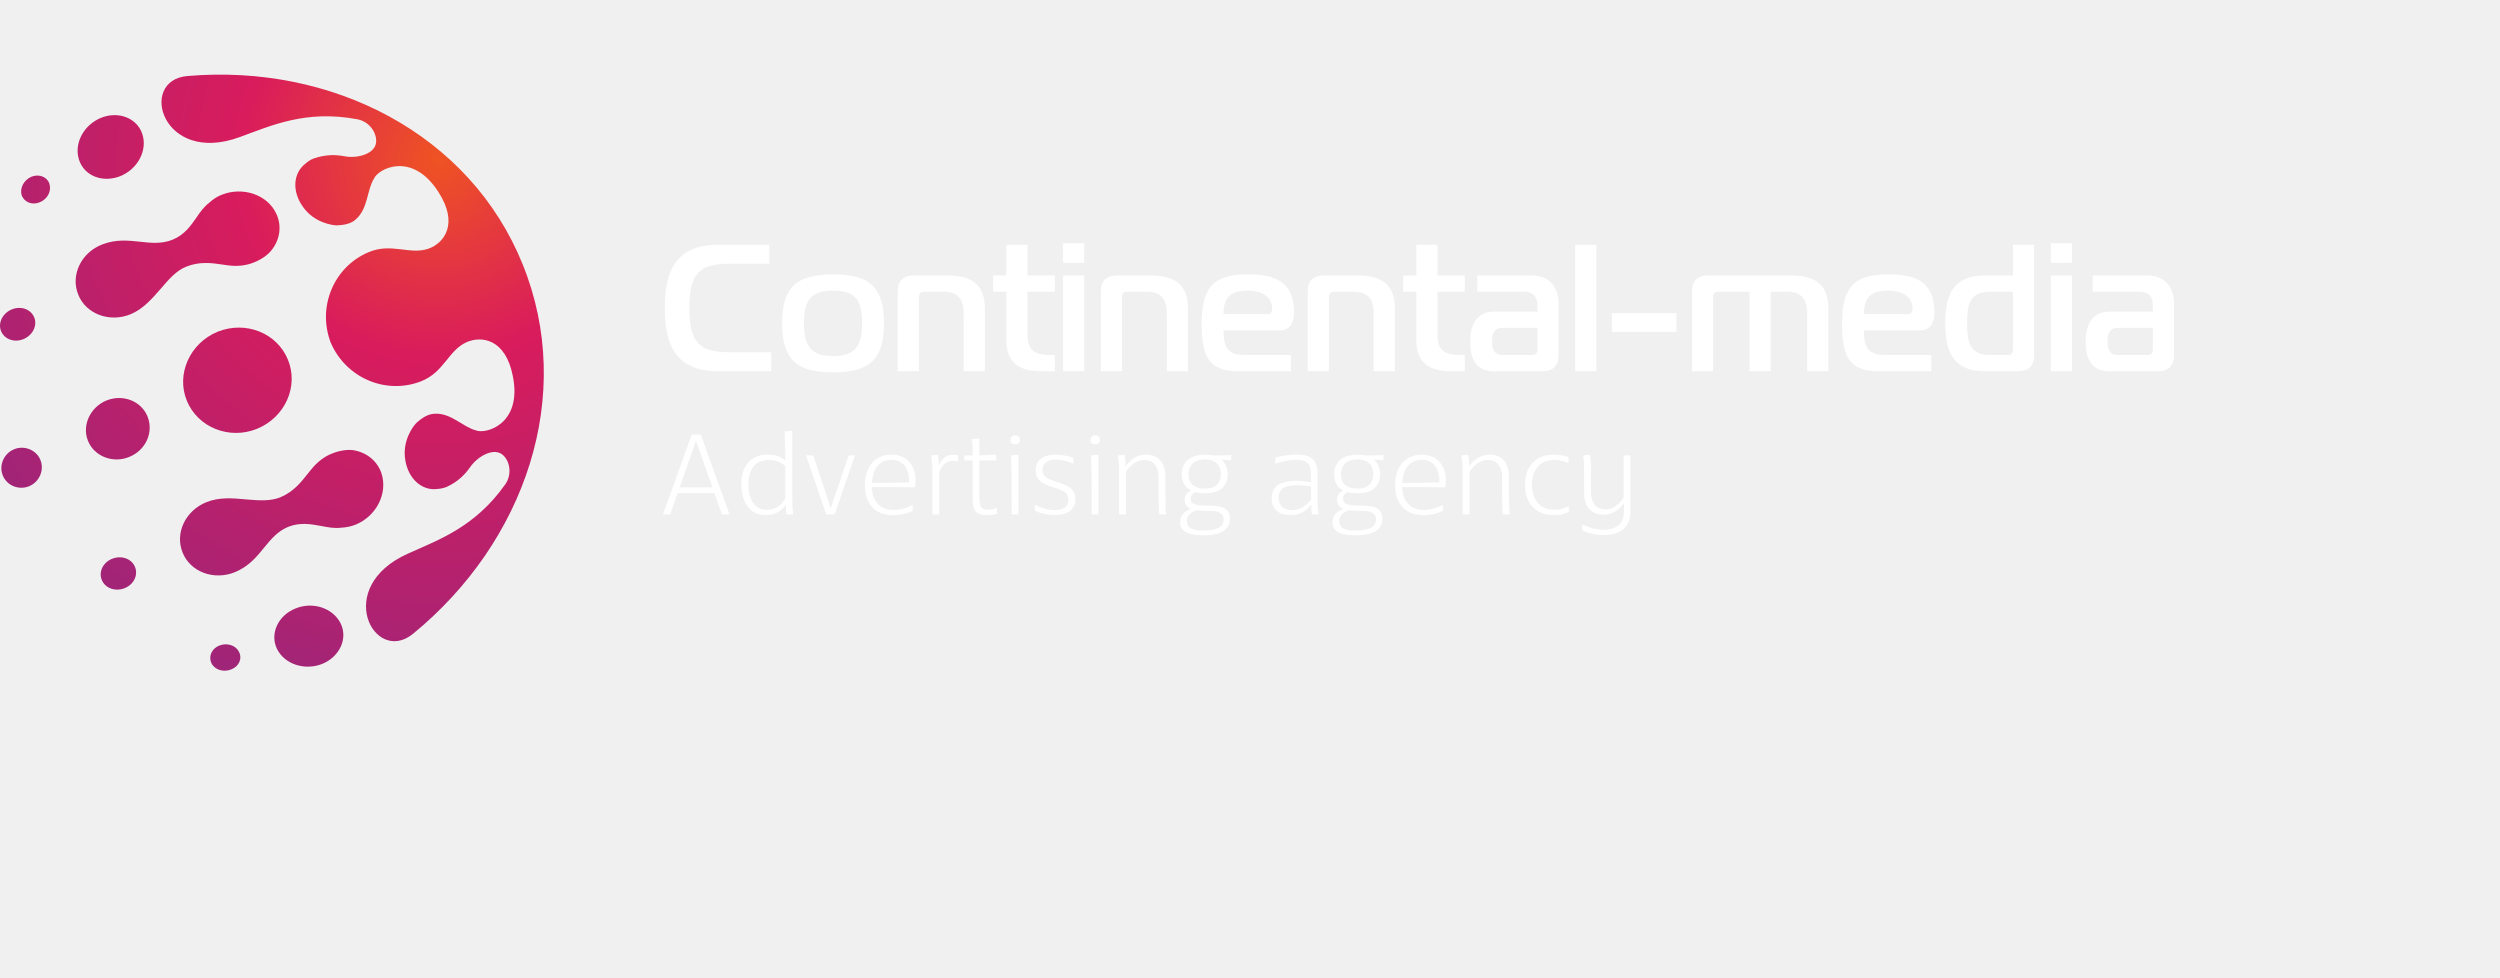
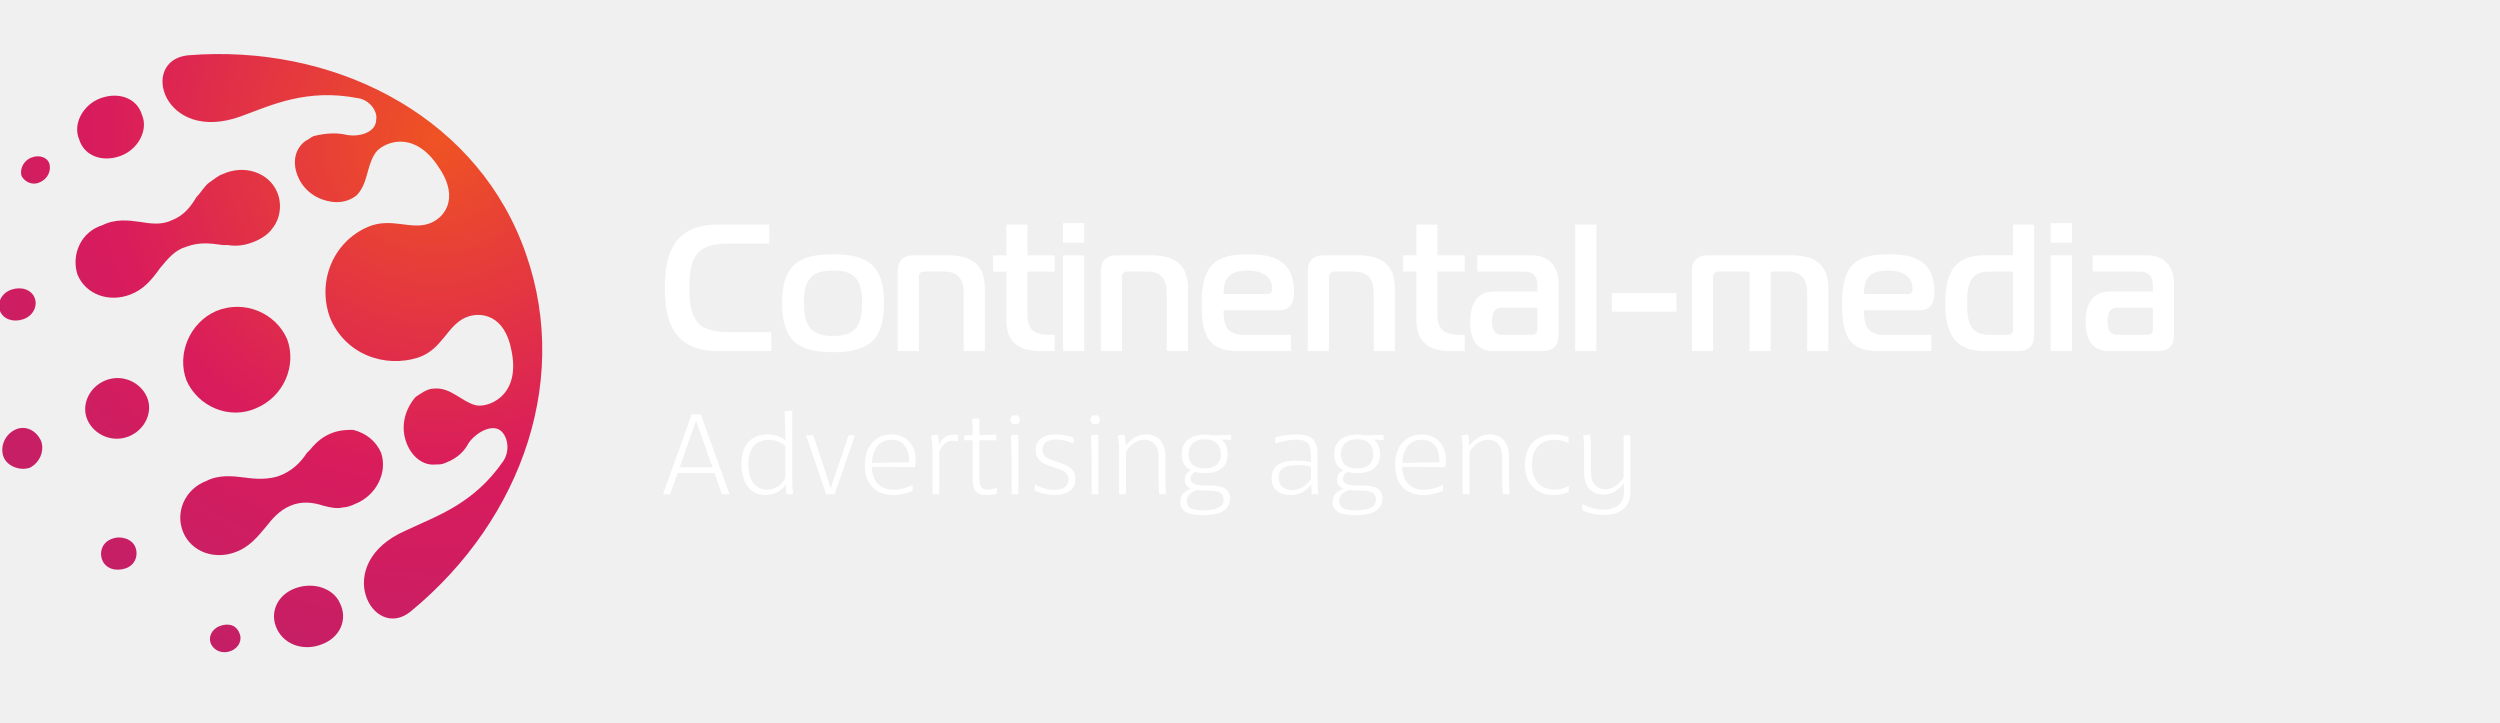
- <svg xmlns="http://www.w3.org/2000/svg" version="1.1" id="Layer_1" x="0px" y="0px" viewBox="0 0 1700 664.9" enable-background="new 0 0 1700 664.9" xml:space="preserve">
-   <g transform="scale(1.689583) translate(0, 0)">
-     <g>
-       <radialGradient id="SVGID_1_" cx="554.197" cy="330.986" r="42.408" gradientTransform="matrix(7.5455 -3.0571 -3.0571 -7.5455 -2993.275 4255.825)" gradientUnits="userSpaceOnUse">
-         <stop offset="0" style="stop-color:#EF5323" />
-         <stop offset="0.228" style="stop-color:#D91C5C" />
-         <stop offset="1" style="stop-color:#6D2C90" />
-       </radialGradient>
-       <path fill="url(#SVGID_1_)" d="M45.1,224.9c-3.7,1.5-5.5,5.3-4.1,8.6c1.4,3.3,5.5,4.7,9.2,3.2c3.7-1.5,5.5-5.3,4.1-8.6    C52.9,224.8,48.8,223.4,45.1,224.9z" />
-       <radialGradient id="SVGID_2_" cx="554.192" cy="330.994" r="42.406" gradientTransform="matrix(7.5455 -3.0571 -3.0571 -7.5455 -2993.275 4255.825)" gradientUnits="userSpaceOnUse">
-         <stop offset="0" style="stop-color:#EF5323" />
-         <stop offset="0.228" style="stop-color:#D91C5C" />
-         <stop offset="1" style="stop-color:#6D2C90" />
-       </radialGradient>
-       <path fill="url(#SVGID_2_)" d="M118.9,244.9c-7,2.8-10.4,10.2-7.4,16.3c3,6.1,11.1,8.8,18.2,6c7-2.9,10.4-10.2,7.4-16.3    C134,244.7,125.9,242,118.9,244.9z" />
-       <radialGradient id="SVGID_3_" cx="554.192" cy="330.966" r="42.373" gradientTransform="matrix(7.5455 -3.0571 -3.0571 -7.5455 -2993.275 4255.825)" gradientUnits="userSpaceOnUse">
-         <stop offset="0" style="stop-color:#EF5323" />
-         <stop offset="0.228" style="stop-color:#D91C5C" />
-         <stop offset="1" style="stop-color:#6D2C90" />
-       </radialGradient>
-       <path fill="url(#SVGID_3_)" d="M88.3,259.8c-3.1,1.2-4.5,4.4-3.2,7.1c1.3,2.7,4.9,3.8,8,2.5c3.1-1.2,4.5-4.4,3.1-7    C94.9,259.7,91.4,258.6,88.3,259.8z" />
-       <radialGradient id="SVGID_4_" cx="554.186" cy="330.995" r="42.404" gradientTransform="matrix(7.5455 -3.0571 -3.0571 -7.5455 -2993.275 4255.825)" gradientUnits="userSpaceOnUse">
-         <stop offset="0" style="stop-color:#EF5323" />
-         <stop offset="0.228" style="stop-color:#D91C5C" />
-         <stop offset="1" style="stop-color:#6D2C90" />
-       </radialGradient>
-       <path fill="url(#SVGID_4_)" d="M143,211.2c8.5-3.4,13.2-12.7,10.5-20.8c-1.7-4.9-5.9-8.3-11.2-9.2c-1.9-0.3-5.1-0.1-8.6,1.3    c-3.3,1.3-6.1,3.5-8.5,6.5l-1.3,1.6c-2.9,3.7-5.9,7.4-11.2,9.6c-4.1,1.6-8.7,1.2-13.6,0.8c-5.3-0.5-10.8-1-16,1.1    c-8.5,3.4-12.8,12.5-9.6,20.3c3.1,7.8,12.6,11.3,21,7.9c5.6-2.3,8.8-6.2,11.8-9.9c2.8-3.4,5.5-6.7,9.8-8.4c4.8-1.9,9.3-1,13.2-0.3    c2.6,0.5,5.1,1,7.8,0.7C139.2,212.3,141.2,211.9,143,211.2z" />
-       <radialGradient id="SVGID_5_" cx="554.191" cy="330.996" r="42.411" gradientTransform="matrix(7.5455 -3.0571 -3.0571 -7.5455 -2993.275 4255.825)" gradientUnits="userSpaceOnUse">
-         <stop offset="0" style="stop-color:#EF5323" />
-         <stop offset="0.228" style="stop-color:#D91C5C" />
-         <stop offset="1" style="stop-color:#6D2C90" />
-       </radialGradient>
-       <path fill="url(#SVGID_5_)" d="M59.4,167.7c-2.5-6.3-9.9-9.2-16.6-6.5c-6.5,2.7-9.9,10-7.4,16.2c2.5,6.3,10.1,9.2,16.6,6.5    C58.7,181.2,61.9,174,59.4,167.7z" />
-       <radialGradient id="SVGID_6_" cx="554.183" cy="330.995" r="42.394" gradientTransform="matrix(7.5455 -3.0571 -3.0571 -7.5455 -2993.275 4255.825)" gradientUnits="userSpaceOnUse">
-         <stop offset="0" style="stop-color:#EF5323" />
-         <stop offset="0.228" style="stop-color:#D91C5C" />
-         <stop offset="1" style="stop-color:#6D2C90" />
-       </radialGradient>
-       <path fill="url(#SVGID_6_)" d="M4.8,124.5c-3.7,1.5-5.7,5.4-4.4,8.7c1.3,3.3,5.3,4.8,9,3.3c3.7-1.5,5.7-5.4,4.4-8.7    C12.5,124.5,8.5,123,4.8,124.5z" />
-       <radialGradient id="SVGID_7_" cx="554.191" cy="330.997" r="42.406" gradientTransform="matrix(7.5455 -3.0571 -3.0571 -7.5455 -2993.275 4255.825)" gradientUnits="userSpaceOnUse">
-         <stop offset="0" style="stop-color:#EF5323" />
-         <stop offset="0.228" style="stop-color:#D91C5C" />
-         <stop offset="1" style="stop-color:#6D2C90" />
-       </radialGradient>
-       <path fill="url(#SVGID_7_)" d="M48.4,70.9c7.1-2.9,11-10.4,8.9-16.9c-2.1-6.5-9.6-9.4-16.6-6.6c-7.1,2.9-11,10.4-8.9,16.9    C33.9,70.8,41.3,73.7,48.4,70.9z" />
-       <radialGradient id="SVGID_8_" cx="554.169" cy="330.99" r="42.369" gradientTransform="matrix(7.5455 -3.0571 -3.0571 -7.5455 -2993.275 4255.825)" gradientUnits="userSpaceOnUse">
-         <stop offset="0" style="stop-color:#EF5323" />
-         <stop offset="0.228" style="stop-color:#D91C5C" />
-         <stop offset="1" style="stop-color:#6D2C90" />
-       </radialGradient>
-       <path fill="url(#SVGID_8_)" d="M16,81.4c3.1-1.2,4.8-4.5,3.9-7.4c-0.9-2.8-4.1-4.1-7.2-2.9c-3.1,1.3-4.8,4.6-4,7.4    C9.7,81.4,13,82.7,16,81.4z" />
-       <radialGradient id="SVGID_9_" cx="554.187" cy="330.994" r="42.4" gradientTransform="matrix(7.5455 -3.0571 -3.0571 -7.5455 -2993.275 4255.825)" gradientUnits="userSpaceOnUse">
-         <stop offset="0" style="stop-color:#EF5323" />
-         <stop offset="0.228" style="stop-color:#D91C5C" />
-         <stop offset="1" style="stop-color:#6D2C90" />
-       </radialGradient>
-       <path fill="url(#SVGID_9_)" d="M31.5,118.6c3.1,7.8,12.6,11.3,21,7.9c5.1-2.1,8.7-6.3,12.2-10.3c3.2-3.7,6.2-7.3,10.3-8.9    c5.3-2.1,10.1-1.5,14.7-0.8l2.1,0.3c3.8,0.5,7.4,0.1,10.7-1.3c3.4-1.4,5.9-3.5,7-5.1c3.3-4.3,3.9-9.7,1.7-14.4    c-3.6-7.7-13.5-11-22-7.6c-1.8,0.7-3.5,1.8-5,3.2c-2.1,1.6-3.6,3.7-5.1,5.9c-2.3,3.3-4.8,7-9.7,9c-4.3,1.7-8.5,1.3-12.9,0.8    c-4.8-0.5-9.8-1.1-15.4,1.1C32.6,101.7,28.3,110.8,31.5,118.6z" />
-       <radialGradient id="SVGID_10_" cx="554.19" cy="330.996" r="42.41" gradientTransform="matrix(7.5455 -3.0571 -3.0571 -7.5455 -2993.275 4255.825)" gradientUnits="userSpaceOnUse">
-         <stop offset="0" style="stop-color:#EF5323" />
-         <stop offset="0.228" style="stop-color:#D91C5C" />
-         <stop offset="1" style="stop-color:#6D2C90" />
-       </radialGradient>
-       <path fill="url(#SVGID_10_)" d="M75.2,161.3c4.4,10.7,17,15.8,28.2,11.3c11.3-4.6,16.9-17,12.5-27.8c-4.4-10.8-17-15.8-28.3-11.3    C76.4,138.1,70.8,150.6,75.2,161.3z" />
-       <radialGradient id="SVGID_11_" cx="554.186" cy="330.991" r="42.397" gradientTransform="matrix(7.5455 -3.0571 -3.0571 -7.5455 -2993.275 4255.825)" gradientUnits="userSpaceOnUse">
-         <stop offset="0" style="stop-color:#EF5323" />
-         <stop offset="0.228" style="stop-color:#D91C5C" />
-         <stop offset="1" style="stop-color:#6D2C90" />
-       </radialGradient>
-       <path fill="url(#SVGID_11_)" d="M5.7,180.8c-4.2,1.7-6.2,6.5-4.6,10.5c1.6,4.1,6.4,6.1,10.6,4.4c4.1-1.7,6.2-6.4,4.6-10.5    C14.7,181.1,9.8,179.1,5.7,180.8z" />
-       <radialGradient id="SVGID_12_" cx="554.187" cy="330.993" r="42.401" gradientTransform="matrix(7.5455 -3.0571 -3.0571 -7.5455 -2993.275 4255.825)" gradientUnits="userSpaceOnUse">
-         <stop offset="0" style="stop-color:#EF5323" />
-         <stop offset="0.228" style="stop-color:#D91C5C" />
-         <stop offset="1" style="stop-color:#6D2C90" />
-       </radialGradient>
-       <path fill="url(#SVGID_12_)" d="M75.4,30.6c-20,1.7-10.2,36,21,24.6c12.7-4.6,26.6-11.1,47.4-7.2c4.8,0.9,7.7,5.2,7.6,8.9    c-0.1,5-7.5,7-12.7,6c-3.2-0.6-7.3-0.9-12.5,0.9c-1.3,0.5-2.3,1.2-3.2,2c-5,3.8-5.6,11.1-1.1,17.4c4.5,6.5,12,7.5,13.7,7.5    c2.5-0.1,5.6-0.5,7.7-2.5c4.9-4.4,4.3-11.6,7.2-16.3c1.7-4,15.3-11.2,25.9,5.3c8.4,12.9,2.3,20.7-4,22.9c-7.6,2.6-15-2.6-24.3,1.5    c-13.7,5.9-20.5,21.8-15,36.3c6.2,14.3,22.1,20.9,36,15.7c9.5-3.5,11.2-12.4,18.5-15.8c6.1-2.8,15.9-1.5,18.8,13.6    c3.9,19.3-10.9,23.5-14.9,21.8c-5.3-1.4-9.9-7-16.5-6.7c-2.9,0.1-5.4,1.9-7.3,3.6c-1.3,1.2-5.9,7.2-4.6,15    c1.2,7.6,6.7,12.5,12.9,11.7c1.2-0.1,2.4-0.3,3.7-0.8c5-2.3,7.7-5.4,9.6-8.1c3.1-4.4,9.7-8.1,13.3-4.6c2.7,2.6,3.5,7.8,0.7,11.7    c-12.2,17.2-26.7,22.2-39.1,27.8c-30.4,13.6-13.5,45,2,32.3c45.1-36.9,65.5-95.9,44.2-148.6C189.2,53.8,133.5,25.6,75.4,30.6z" />
-     </g>
+ <svg xmlns="http://www.w3.org/2000/svg" viewBox="0 80 256 74">
+   <g transform="scale(1.68958)">
+     <radialGradient id="a" cx="328.008" cy="-44.381" r="42.408" gradientTransform="rotate(-22.057 731.978 1656.95) scale(2.0714)" gradientUnits="userSpaceOnUse">
+       <stop offset="0" stop-color="#ef5323" />
+       <stop offset=".228" stop-color="#d91c5c" />
+       <stop offset="1" stop-color="#6d2c90" />
+     </radialGradient>
+     <path fill="url(#a)" d="M6.8 80c-.6.2-.8.8-.6 1.3.2.5.8.7 1.4.5.6-.2.8-.8.6-1.3-.2-.5-.9-.7-1.4-.5z" />
+     <radialGradient id="b" cx="328.005" cy="-44.386" r="42.406" gradientTransform="rotate(-22.057 731.978 1656.95) scale(2.0714)" gradientUnits="userSpaceOnUse">
+       <stop offset="0" stop-color="#ef5323" />
+       <stop offset=".228" stop-color="#d91c5c" />
+       <stop offset="1" stop-color="#6d2c90" />
+     </radialGradient>
+     <path fill="url(#b)" d="M17.9 83c-1.1.4-1.6 1.5-1.1 2.5s1.7 1.3 2.7.9c1.1-.4 1.6-1.5 1.1-2.5-.4-.9-1.6-1.3-2.7-.9z" />
+     <radialGradient id="c" cx="328.005" cy="-44.37" r="42.373" gradientTransform="rotate(-22.057 731.978 1656.95) scale(2.0714)" gradientUnits="userSpaceOnUse">
+       <stop offset="0" stop-color="#ef5323" />
+       <stop offset=".228" stop-color="#d91c5c" />
+       <stop offset="1" stop-color="#6d2c90" />
+     </radialGradient>
+     <path fill="url(#c)" d="M13.3 85.3c-.5.2-.7.7-.5 1.1.2.4.7.6 1.2.4.5-.2.7-.7.5-1.1-.2-.5-.7-.6-1.2-.4z" />
+     <radialGradient id="d" cx="328.001" cy="-44.387" r="42.404" gradientTransform="rotate(-22.057 731.978 1656.95) scale(2.0714)" gradientUnits="userSpaceOnUse">
+       <stop offset="0" stop-color="#ef5323" />
+       <stop offset=".228" stop-color="#d91c5c" />
+       <stop offset="1" stop-color="#6d2c90" />
+     </radialGradient>
+     <path fill="url(#d)" d="M21.5 77.9c1.3-.5 2-1.9 1.6-3.1-.3-.7-.9-1.2-1.7-1.4-.3 0-.8 0-1.3.2s-.9.5-1.3 1l-.2.2c-.4.6-.9 1.1-1.7 1.4-.6.2-1.3.2-2 .1-.8-.1-1.6-.2-2.4.2-1.3.5-1.9 1.9-1.4 3.1.5 1.2 1.9 1.7 3.2 1.2.8-.3 1.3-.9 1.8-1.5.4-.5.8-1 1.5-1.3.7-.3 1.4-.2 2 0 .4.1.8.2 1.2.1.2 0 .5-.1.7-.2z" />
+     <radialGradient id="e" cx="328.005" cy="-44.387" r="42.411" gradientTransform="rotate(-22.057 731.978 1656.95) scale(2.0714)" gradientUnits="userSpaceOnUse">
+       <stop offset="0" stop-color="#ef5323" />
+       <stop offset=".228" stop-color="#d91c5c" />
+       <stop offset="1" stop-color="#6d2c90" />
+     </radialGradient>
+     <path fill="url(#e)" d="M8.9 71.4c-.4-.9-1.5-1.4-2.5-1-1 .4-1.5 1.5-1.1 2.4.4.9 1.5 1.4 2.5 1 1-.4 1.5-1.5 1.1-2.4z" />
+     <radialGradient id="f" cx="328" cy="-44.387" r="42.394" gradientTransform="rotate(-22.057 731.978 1656.95) scale(2.0714)" gradientUnits="userSpaceOnUse">
+       <stop offset="0" stop-color="#ef5323" />
+       <stop offset=".228" stop-color="#d91c5c" />
+       <stop offset="1" stop-color="#6d2c90" />
+     </radialGradient>
+     <path fill="url(#f)" d="M.7 64.9c-.6.2-.9.8-.7 1.3.2.5.8.7 1.4.5s.9-.8.7-1.3-.8-.7-1.4-.5z" />
+     <radialGradient id="g" cx="328.005" cy="-44.388" r="42.406" gradientTransform="rotate(-22.057 731.978 1656.95) scale(2.0714)" gradientUnits="userSpaceOnUse">
+       <stop offset="0" stop-color="#ef5323" />
+       <stop offset=".228" stop-color="#d91c5c" />
+       <stop offset="1" stop-color="#6d2c90" />
+     </radialGradient>
+     <path fill="url(#g)" d="M7.3 56.8c1.1-.4 1.7-1.6 1.3-2.5-.3-1-1.4-1.4-2.5-1-1.1.4-1.7 1.6-1.3 2.5.3 1 1.4 1.4 2.5 1z" />
+     <radialGradient id="h" cx="327.992" cy="-44.384" r="42.369" gradientTransform="rotate(-22.057 731.978 1656.95) scale(2.0714)" gradientUnits="userSpaceOnUse">
+       <stop offset="0" stop-color="#ef5323" />
+       <stop offset=".228" stop-color="#d91c5c" />
+       <stop offset="1" stop-color="#6d2c90" />
+     </radialGradient>
+     <path fill="url(#h)" d="M2.4 58.4c.5-.2.7-.7.6-1.1-.1-.4-.6-.6-1.1-.4-.5.2-.7.7-.6 1.1.2.4.7.6 1.1.4z" />
+     <radialGradient id="i" cx="328.002" cy="-44.386" r="42.4" gradientTransform="rotate(-22.057 731.978 1656.95) scale(2.0714)" gradientUnits="userSpaceOnUse">
+       <stop offset="0" stop-color="#ef5323" />
+       <stop offset=".228" stop-color="#d91c5c" />
+       <stop offset="1" stop-color="#6d2c90" />
+     </radialGradient>
+     <path fill="url(#i)" d="M4.7 64c.5 1.2 1.9 1.7 3.2 1.2.8-.3 1.3-.9 1.8-1.6.5-.6.9-1.1 1.6-1.3.8-.3 1.5-.2 2.2-.1h.3c.6.1 1.1 0 1.6-.2s.9-.5 1.1-.8c.5-.6.6-1.5.3-2.2-.5-1.2-2-1.7-3.3-1.1-.3.1-.5.3-.8.5-.3.2-.5.6-.8.9-.3.5-.7 1.1-1.5 1.4-.6.3-1.3.2-1.9.1-.7-.1-1.5-.2-2.3.2-1.3.4-1.9 1.8-1.5 3z" />
+     <radialGradient id="j" cx="328.004" cy="-44.387" r="42.41" gradientTransform="rotate(-22.057 731.978 1656.95) scale(2.0714)" gradientUnits="userSpaceOnUse">
+       <stop offset="0" stop-color="#ef5323" />
+       <stop offset=".228" stop-color="#d91c5c" />
+       <stop offset="1" stop-color="#6d2c90" />
+     </radialGradient>
+     <path fill="url(#j)" d="M11.3 70.4c.7 1.6 2.6 2.4 4.2 1.7 1.7-.7 2.5-2.6 1.9-4.2-.7-1.6-2.6-2.4-4.3-1.7-1.6.7-2.4 2.6-1.8 4.2z" />
+     <radialGradient id="k" cx="328.001" cy="-44.385" r="42.397" gradientTransform="rotate(-22.057 731.978 1656.95) scale(2.0714)" gradientUnits="userSpaceOnUse">
+       <stop offset="0" stop-color="#ef5323" />
+       <stop offset=".228" stop-color="#d91c5c" />
+       <stop offset="1" stop-color="#6d2c90" />
+     </radialGradient>
+     <path fill="url(#k)" d="M.9 73.4c-.6.3-.9 1-.7 1.6.2.6 1 .9 1.6.7.6-.3.9-1 .7-1.6-.3-.7-1-1-1.6-.7z" />
+     <radialGradient id="l" cx="328.002" cy="-44.386" r="42.401" gradientTransform="rotate(-22.057 731.978 1656.95) scale(2.0714)" gradientUnits="userSpaceOnUse">
+       <stop offset="0" stop-color="#ef5323" />
+       <stop offset=".228" stop-color="#d91c5c" />
+       <stop offset="1" stop-color="#6d2c90" />
+     </radialGradient>
+     <path fill="url(#l)" d="M11.4 50.7c-3 .3-1.5 5.4 3.2 3.7 1.9-.7 4-1.7 7.1-1.1.7.1 1.2.8 1.1 1.3 0 .8-1.1 1.1-1.9.9-.5-.1-1.1-.1-1.9.1-.2.1-.3.2-.5.3-.8.6-.8 1.7-.2 2.6.7 1 1.8 1.1 2.1 1.1.4 0 .8-.1 1.2-.4.7-.7.6-1.7 1.1-2.5.3-.6 2.3-1.7 3.9.8 1.3 1.9.3 3.1-.6 3.4-1.1.4-2.3-.4-3.7.2-2.1.9-3.1 3.3-2.3 5.5.9 2.2 3.3 3.1 5.4 2.4 1.4-.5 1.7-1.9 2.8-2.4.9-.4 2.4-.2 2.8 2 .6 2.9-1.6 3.5-2.2 3.3-.8-.2-1.5-1.1-2.5-1-.4 0-.8.3-1.1.5-.2.2-.9 1.1-.7 2.3.2 1.1 1 1.9 1.9 1.8.2 0 .4 0 .6-.1.8-.3 1.2-.8 1.4-1.2.5-.7 1.5-1.2 2-.7.4.4.5 1.2.1 1.8-1.8 2.6-4 3.3-5.9 4.2-4.6 2-2 6.8.3 4.9 6.8-5.6 9.9-14.4 6.7-22.4-3.1-7.8-11.5-12-20.2-11.3z" />
  </g>
-   <g transform="scale(0.0255) translate(3639.216, 1641.919)">
-     <path fill="#FFFFFF" d="M16927.6,8257.7h-1407c-1156.5,0-1431.1-722.8-1431.1-1686.5s274.7-1686.5,1431.1-1686.5h1354v506h-1055.3   c-819.2,0-1074.5,265-1074.5,1180.6s255.4,1180.6,1074.5,1180.6h1108.3V8257.7z" />
-     <path fill="#FFFFFF" d="M18575.5,5674.9c915.5,0,1358.8,289.1,1358.8,1301c0,1021.5-443.3,1310.7-1358.8,1310.7   s-1358.8-289.1-1358.8-1310.7C17216.7,5964,17660,5674.9,18575.5,5674.9z M17799.7,6975.9c0,626.4,197.6,877,775.8,877   s775.8-250.6,775.8-877s-197.6-867.3-775.8-867.3S17799.7,6349.5,17799.7,6975.9z" />
-     <path fill="#FFFFFF" d="M20300.6,8257.7V6137.5c0-289.1,144.6-433.7,433.7-433.7h896.3c578.2,0,992.6,197.6,992.6,872.2v1681.7   h-563.8V6725.3c0-385.5-149.4-587.9-534.9-587.9h-515.6c-96.4,0-144.6,48.2-144.6,144.6v1975.6H20300.6z" />
-     <path fill="#FFFFFF" d="M24488,8257.7h-351.8c-578.2,0-939.6-207.2-939.6-833.6V6137.5h-351.8v-433.7h351.8v-819.2h563.8v819.2   h727.6v433.7h-727.6v1170.9c0,385.5,202.4,515.6,587.9,515.6h139.7V8257.7z" />
-     <path fill="#FFFFFF" d="M24709.6,8257.7V5703.8h563.8v2553.9H24709.6z M25273.4,5366.5h-563.8v-520.4h563.8V5366.5z" />
-     <path fill="#FFFFFF" d="M25716.7,8257.7V6137.5c0-289.1,144.6-433.7,433.7-433.7h896.3c578.2,0,992.6,197.6,992.6,872.2v1681.7   h-563.8V6725.3c0-385.5-149.4-587.9-534.9-587.9H26425c-96.4,0-144.6,48.2-144.6,144.6v1975.6H25716.7z" />
-     <path fill="#FFFFFF" d="M30785.9,8257.7h-1416.7c-819.2,0-963.7-462.6-963.7-1281.7c0-1011.9,366.2-1301,1233.6-1301   c722.8,0,1228.7,192.7,1228.7,1011.9c0,289.1-106,481.9-395.1,481.9h-1484.1c0,385.5,67.5,655.3,549.3,655.3h1248V8257.7z    M28988.5,6735h1170.9c110.8,0,125.3-77.1,125.3-149.4c0-337.3-308.4-477-645.7-477C29157.2,6108.6,28988.5,6301.3,28988.5,6735z" />
-     <path fill="#FFFFFF" d="M31234,8257.7V6137.5c0-289.1,144.6-433.7,433.7-433.7h896.3c578.2,0,992.6,197.6,992.6,872.2v1681.7   h-563.8V6725.3c0-385.5-149.4-587.9-534.9-587.9h-515.6c-96.4,0-144.6,48.2-144.6,144.6v1975.6H31234z" />
-     <path fill="#FFFFFF" d="M35421.3,8257.7h-351.8c-578.2,0-939.6-207.2-939.6-833.6V6137.5h-351.8v-433.7h351.8v-819.2h563.8v819.2   h727.6v433.7h-727.6v1170.9c0,385.5,202.4,515.6,587.9,515.6h139.7V8257.7z" />
-     <path fill="#FFFFFF" d="M35753.8,5703.8h1450.4c481.9,0,718,318,718,751.7V7824c0,289.1-144.6,433.7-433.7,433.7H36202   c-433.7,0-636.1-265-636.1-795.1c0-481.9,202.4-795.1,636.1-795.1h1156.5v-163.8c0-240.9-115.6-366.2-356.6-366.2h-1248V5703.8z    M37358.4,7101.2h-939.6c-192.7,0-269.8,120.5-269.8,361.4c0,240.9,77.1,361.4,269.8,361.4h795.1c96.4,0,144.6-48.2,144.6-144.6   V7101.2z" />
-     <path fill="#FFFFFF" d="M38365.5,8257.7v-3373h563.8v3373H38365.5z" />
-     <path fill="#FFFFFF" d="M39343.7,7207.2v-496.3h1720.2v496.3H39343.7z" />
-     <path fill="#FFFFFF" d="M41478.3,8257.7V6137.5c0-289.1,144.6-433.7,433.7-433.7h2211.7c578.2,0,992.6,197.6,992.6,872.2v1681.7   h-563.8V6725.3c0-385.5-149.4-587.9-534.9-587.9h-438.5v2120.2h-563.8V6137.5h-828.8c-96.4,0-144.6,48.2-144.6,144.6v1975.6   H41478.3z" />
-     <path fill="#FFFFFF" d="M47863,8257.7h-1416.7c-819.2,0-963.7-462.6-963.7-1281.7c0-1011.9,366.2-1301,1233.6-1301   c722.8,0,1228.7,192.7,1228.7,1011.9c0,289.1-106,481.9-395.1,481.9h-1484.1c0,385.5,67.5,655.3,549.3,655.3h1248V8257.7z    M46065.6,6735h1170.9c110.8,0,125.3-77.1,125.3-149.4c0-337.3-308.4-477-645.7-477C46234.3,6108.6,46065.6,6301.3,46065.6,6735z" />
-     <path fill="#FFFFFF" d="M50604.7,4884.6V7824c0,289.1-144.6,433.7-433.7,433.7h-891.4c-819.2,0-1045.6-510.8-1045.6-1281.7   s226.5-1272.1,1045.6-1272.1h761.3v-819.2H50604.7z M50041,6137.5h-621.6c-544.5,0-602.3,356.6-602.3,838.4s57.8,848.1,602.3,848.1   h477c96.4,0,144.6-48.2,144.6-144.6V6137.5z" />
-     <path fill="#FFFFFF" d="M51048,8257.7V5703.8h563.8v2553.9H51048z M51611.8,5366.5H51048v-520.4h563.8V5366.5z" />
-     <path fill="#FFFFFF" d="M52166,5703.8h1450.4c481.9,0,718,318,718,751.7V7824c0,289.1-144.6,433.7-433.7,433.7h-1286.6   c-433.7,0-636.1-265-636.1-795.1c0-481.9,202.4-795.1,636.1-795.1h1156.5v-163.8c0-240.9-115.6-366.2-356.6-366.2h-1248V5703.8z    M53770.6,7101.2h-939.6c-192.7,0-269.8,120.5-269.8,361.4c0,240.9,77.1,361.4,269.8,361.4h795.1c96.4,0,144.6-48.2,144.6-144.6   V7101.2z" />
+   <g fill="#FFF">
+     <path d="M78.976 115.952h-5.403c-4.442 0-5.495-2.775-5.495-6.477 0-3.7 1.055-6.477 5.495-6.477h5.2v1.943H74.72c-3.146 0-4.125 1.017-4.125 4.534 0 3.516.981 4.533 4.125 4.533h4.256v1.944zM85.306 106.035c3.516 0 5.217 1.109 5.217 4.995 0 3.922-1.704 5.034-5.217 5.034s-5.218-1.11-5.218-5.034c-.002-3.886 1.701-4.995 5.218-4.995zm-2.981 4.995c0 2.405.76 3.369 2.978 3.369s2.978-.962 2.978-3.369c0-2.405-.76-3.33-2.978-3.33s-2.978.923-2.978 3.33zM91.928 115.952v-8.143c0-1.109.556-1.665 1.665-1.665h3.443c2.22 0 3.812.76 3.812 3.348v6.457h-2.165v-5.885c0-1.482-.574-2.257-2.053-2.257H94.65c-.37 0-.556.186-.556.556v7.586l-2.165.003zM108.008 115.952h-1.351c-2.221 0-3.609-.796-3.609-3.2v-4.94h-1.351v-1.665h1.351V103h2.165v3.147h2.795v1.665h-2.795v4.496c0 1.481.778 1.978 2.257 1.978h.536v1.666zM108.86 115.952v-9.808h2.165v9.808h-2.165zm2.165-11.103h-2.165v-2h2.165v2zM112.726 115.952v-8.143c0-1.109.556-1.665 1.665-1.665h3.442c2.221 0 3.813.76 3.813 3.348v6.457h-2.165v-5.885c0-1.482-.574-2.257-2.053-2.257h-1.979c-.37 0-.556.186-.556.556v7.586l-2.167.003zM132.192 115.952h-5.439c-3.146 0-3.7-1.778-3.7-4.922 0-3.886 1.405-4.995 4.738-4.995 2.774 0 4.718.74 4.718 3.886 0 1.109-.408 1.851-1.518 1.851h-5.699c0 1.482.26 2.517 2.109 2.517h4.791v1.663zm-6.902-5.848h4.495c.426 0 .482-.295.482-.573 0-1.296-1.183-1.831-2.478-1.831-1.852 0-2.5.74-2.5 2.404zM133.914 115.952v-8.143c0-1.109.556-1.665 1.665-1.665h3.442c2.221 0 3.813.76 3.813 3.348v6.457h-2.165v-5.885c0-1.482-.574-2.257-2.053-2.257h-1.979c-.37 0-.556.186-.556.556v7.586l-2.167.003zM149.991 115.952h-1.351c-2.221 0-3.608-.796-3.608-3.2v-4.94h-1.352v-1.665h1.352V103h2.165v3.147h2.794v1.665h-2.794v4.496c0 1.481.777 1.978 2.256 1.978h.536l.002 1.666zM151.269 106.144h5.57c1.85 0 2.756 1.222 2.756 2.887v5.255c0 1.11-.556 1.666-1.665 1.666h-4.94c-1.665 0-2.443-1.018-2.443-3.053 0-1.851.778-3.052 2.443-3.052h4.442v-.63c0-.926-.443-1.405-1.37-1.405h-4.79l-.003-1.668zm6.16 5.365h-3.608c-.739 0-1.035.462-1.035 1.388 0 .925.296 1.387 1.035 1.387h3.053c.37 0 .556-.186.556-.556v-2.219zM161.298 115.952V103h2.165v12.952h-2.165zM165.054 111.917v-1.904h6.605v1.904h-6.605zM173.252 115.952v-8.143c0-1.109.556-1.665 1.666-1.665h8.494c2.22 0 3.812.76 3.812 3.348v6.457h-2.165v-5.885c0-1.482-.574-2.257-2.053-2.257h-1.683v8.142h-2.165v-8.142h-3.182c-.37 0-.556.186-.556.556v7.586h-2.168zM197.768 115.952h-5.439c-3.147 0-3.7-1.778-3.7-4.922 0-3.886 1.405-4.995 4.738-4.995 2.774 0 4.717.74 4.717 3.886 0 1.109-.408 1.851-1.517 1.851h-5.7c0 1.482.261 2.517 2.11 2.517h4.791v1.663zm-6.903-5.848h4.496c.426 0 .482-.295.482-.573 0-1.296-1.183-1.831-2.479-1.831-1.851 0-2.499.74-2.499 2.404zM208.297 102.998v11.286c0 1.11-.556 1.665-1.665 1.665h-3.422c-3.147 0-4.016-1.961-4.016-4.922s.87-4.885 4.016-4.885h2.922v-3.147l2.165.003zm-2.165 4.811h-2.387c-2.09 0-2.312 1.37-2.312 3.221s.221 3.256 2.312 3.256h1.831c.37 0 .556-.186.556-.556v-5.92zM209.998 115.952v-9.808h2.165v9.808h-2.165zm2.165-11.103h-2.165v-2h2.165v2zM214.292 106.144h5.57c1.85 0 2.756 1.222 2.756 2.887v5.255c0 1.11-.556 1.666-1.665 1.666h-4.94c-1.665 0-2.442-1.018-2.442-3.053 0-1.851.777-3.052 2.442-3.052h4.44v-.63c0-.926-.444-1.405-1.37-1.405h-4.79v-1.668zm6.161 5.365h-3.608c-.74 0-1.036.462-1.036 1.388 0 .925.296 1.387 1.036 1.387h3.052c.37 0 .556-.186.556-.556v-2.219z" />
  </g>
-   <g transform="scale(0.016) translate(5800, 3879.308)">
-     <path fill="#FFFFFF" d="M24880,17981.6l-318-905.9h-1561.2l-318,905.9h-303.6l1219.1-3392.3h385.5l1219.1,3392.3H24880z    M23087.5,16834.8H24480l-698.7-1980.4L23087.5,16834.8z" />
-     <path fill="#FFFFFF" d="M26735.1,18015.3c-679.4,0-1026.4-573.4-1026.4-1305.8c0-708.3,327.7-1267.3,1108.3-1267.3   c380.7,0,616.8,125.3,756.5,245.7v-448.1l-28.9-785.4l327.7-24.1v2862.2c0,269.8,9.6,496.3,38.5,689.1h-284.3   c-19.3-120.5-24.1-269.8-28.9-414.4C27424.2,17851.5,27086.9,18015.3,26735.1,18015.3z M26797.8,17788.9   c380.7,0,660.1-240.9,775.8-496.3v-1368.5c-96.4-81.9-327.7-255.4-674.6-255.4c-626.4,0-891.4,414.4-891.4,1050.5   C26007.5,17379.3,26291.8,17788.9,26797.8,17788.9z" />
-     <path fill="#FFFFFF" d="M30267.2,15475.9h269.8l-867.3,2505.7h-356.6l-857.7-2505.7h308.4l501.1,1503.4l231.3,718h24.1   c77.1-236.1,154.2-481.9,236.1-718L30267.2,15475.9z" />
-     <path fill="#FFFFFF" d="M32093.4,15442.2c674.6,0,1060.1,515.6,1016.7,1195c-4.8,86.7-19.3,163.8-28.9,192.7l-1826.2-9.6   c14.5,636.1,371,973.4,934.8,973.4c260.2,0,563.8-86.7,799.9-212v250.6c-207.2,96.4-486.7,183.1-828.8,183.1   c-780.6,0-1204.6-496.3-1204.6-1272.1C30956.2,15938.5,31399.5,15442.2,32093.4,15442.2z M31259.8,16646.9l1570.9-19.3   c38.6-568.6-250.6-963.7-727.6-963.7C31592.3,15663.9,31288.7,16020.4,31259.8,16646.9z" />
-     <path fill="#FFFFFF" d="M34700.3,15447c62.6,0,144.6,9.6,216.8,19.3v269.8c-77.1-19.3-168.7-28.9-245.8-28.9   c-308.4,0-457.8,255.4-554.1,462.6v1811.8h-289.1v-1792.5c0-236.1-9.6-462.6-57.8-708.3l284.3-33.7   c28.9,149.4,43.4,293.9,48.2,438.5C34199.1,15683.1,34377.4,15447,34700.3,15447z" />
-     <path fill="#FFFFFF" d="M36126.6,18015.3c-419.2,0-587.9-173.5-587.9-693.9V15688h-356.6v-212h356.6c0-231.3,0-462.6-33.7-693.9   l318-28.9v722.8l718-33.7v245.7h-718v1604.6c0,385.5,91.6,491.5,385.5,491.5c110.8,0,269.8-43.4,361.4-77.1v245.7   C36478.3,17991.2,36266.3,18015.3,36126.6,18015.3z" />
-     <path fill="#FFFFFF" d="M37340.9,15003.7c-120.5,0-192.7-57.8-192.7-187.9c0-130.1,72.3-192.7,197.6-192.7   c125.3,0,197.6,62.6,197.6,192.7C37543.3,14945.9,37471,15003.7,37340.9,15003.7z M37196.3,17981.6l-4.8-1720.2l-28.9-785.4   l318-24.1v2529.8H37196.3z" />
-     <path fill="#FFFFFF" d="M39037,18010.5c-356.6,0-679.4-96.4-857.7-183.1v-260.2c154.2,81.9,477,231.3,833.6,231.3   c385.5,0,597.5-154.2,597.5-443.3c0-318-255.4-395.1-665-530c-371-120.5-727.6-255.4-727.6-713.2c0-448.1,337.3-669.8,833.6-669.8   c289.1,0,587.9,67.5,771,134.9v255.4c-115.6-57.8-433.7-178.3-737.2-178.3c-366.2,0-578.2,154.2-578.2,443.3   c0,327.7,284.3,395.1,645.7,515.6c390.3,130.1,751.7,260.2,751.7,718C39904.4,17803.3,39533.3,18010.5,39037,18010.5z" />
-     <path fill="#FFFFFF" d="M40742.8,15003.7c-120.5,0-192.7-57.8-192.7-187.9c0-130.1,72.3-192.7,197.6-192.7   c125.3,0,197.6,62.6,197.6,192.7C40945.2,14945.9,40872.9,15003.7,40742.8,15003.7z M40598.2,17981.6l-4.8-1720.2l-28.9-785.4   l318-24.1v2529.8H40598.2z" />
-     <path fill="#FFFFFF" d="M41764.3,17981.6v-1792.5c0-236.1-9.6-462.6-62.6-708.3l289.1-33.7c38.6,159,48.2,327.7,48.2,486.7   c192.7-265,481.9-491.5,867.3-491.5c501.1,0,824,313.2,824,954.1v790.3c0,289.1,4.8,568.6,33.7,795.1h-293.9   c-28.9-245.7-28.9-587.9-28.9-838.4v-732.4c0-477-226.5-742.1-621.6-742.1c-327.7,0-607.1,255.4-766.2,501.1v1811.8H41764.3z" />
-     <path fill="#FFFFFF" d="M46525.1,15461.5v216.8l-424-24.1c192.7,149.4,274.7,371,274.7,621.6c0,491.5-298.8,809.5-968.5,809.5   c-154.2,0-293.9-19.3-419.2-53c-96.4,57.8-187.9,139.7-187.9,284.3c0,274.7,342.1,293.9,732.4,293.9   c520.4,0,939.6,62.6,939.6,549.3c0,616.8-645.7,713.2-1146.8,713.2c-645.7,0-968.5-168.7-968.5-559c0-327.7,216.8-477,467.4-568.6   c-163.8-62.6-274.7-178.3-274.7-385.5c0-202.4,106-318,260.2-399.9c-245.8-125.3-385.5-346.9-385.5-679.4   c0-534.9,366.2-833.6,1002.3-833.6c110.8,0,240.9,9.6,346.9,33.7L46525.1,15461.5z M45402.4,16887.8c443.3,0,684.2-221.7,684.2-612   c0-409.6-260.2-631.2-674.6-631.2c-385.5,0-698.7,192.7-698.7,640.9C44713.3,16709.5,45002.4,16887.8,45402.4,16887.8z    M45546.9,17827.4c-163.8,0-337.3,0-491.5-24.1c-250.6,101.2-414.4,221.7-414.4,462.6c0,327.7,279.5,399.9,693.9,399.9   c549.3,0,867.3-130.1,867.3-462.6C46202.3,17880.4,45908.3,17827.4,45546.9,17827.4z" />
-     <path fill="#FFFFFF" d="M50240.3,17981.6h-289.1c-14.5-120.5-19.3-269.8-24.1-409.6c-250.6,293.9-506,443.3-881.8,443.3   c-428.9,0-799.9-197.6-799.9-713.2c0-568.6,443.3-746.9,1026.4-746.9c236.1,0,477,28.9,645.7,57.8l-4.8-332.5   c-4.8-472.2-192.7-616.8-607.1-616.8c-313.2,0-674.6,81.9-905.9,159v-255.4c269.8-81.9,626.4-125.3,910.7-125.3   c592.7,0,886.6,192.7,886.6,857.7v910.7C50196.9,17446.7,50201.7,17745.5,50240.3,17981.6z M49117.5,17803.3   c342.1,0,573.4-173.5,804.7-457.8l-4.8-549.3c-178.3-33.7-399.9-53-583.1-53c-486.7,0-790.3,120.5-790.3,530   C48544.1,17692.5,48847.7,17803.3,49117.5,17803.3z" />
-     <path fill="#FFFFFF" d="M53001.3,15461.5v216.8l-424-24.1c192.7,149.4,274.7,371,274.7,621.6c0,491.5-298.8,809.5-968.5,809.5   c-154.2,0-293.9-19.3-419.2-53c-96.4,57.8-187.9,139.7-187.9,284.3c0,274.7,342.1,293.9,732.4,293.9   c520.4,0,939.6,62.6,939.6,549.3c0,616.8-645.7,713.2-1146.8,713.2c-645.7,0-968.5-168.7-968.5-559c0-327.7,216.8-477,467.4-568.6   c-163.8-62.6-274.7-178.3-274.7-385.5c0-202.4,106-318,260.2-399.9c-245.8-125.3-385.5-346.9-385.5-679.4   c0-534.9,366.2-833.6,1002.3-833.6c110.8,0,240.9,9.6,346.9,33.7L53001.3,15461.5z M51878.6,16887.8c443.3,0,684.2-221.7,684.2-612   c0-409.6-260.2-631.2-674.6-631.2c-385.5,0-698.7,192.7-698.7,640.9C51189.5,16709.5,51478.6,16887.8,51878.6,16887.8z    M52023.1,17827.4c-163.8,0-337.3,0-491.5-24.1c-250.6,101.2-414.4,221.7-414.4,462.6c0,327.7,279.5,399.9,693.9,399.9   c549.3,0,867.3-130.1,867.3-462.6C52678.5,17880.4,52384.5,17827.4,52023.1,17827.4z" />
-     <path fill="#FFFFFF" d="M54630,15442.2c674.6,0,1060.1,515.6,1016.7,1195c-4.8,86.7-19.3,163.8-28.9,192.7l-1826.3-9.6   c14.5,636.1,371,973.4,934.8,973.4c260.2,0,563.8-86.7,799.9-212v250.6c-207.2,96.4-486.7,183.1-828.8,183.1   c-780.6,0-1204.6-496.3-1204.6-1272.1C53492.8,15938.5,53936.1,15442.2,54630,15442.2z M53796.4,16646.9l1570.9-19.3   c38.5-568.6-250.6-963.7-727.6-963.7C54128.9,15663.9,53825.3,16020.4,53796.4,16646.9z" />
-     <path fill="#FFFFFF" d="M56364.7,17981.6v-1792.5c0-236.1-9.6-462.6-62.6-708.3l289.1-33.7c38.5,159,48.2,327.7,48.2,486.7   c192.7-265,481.9-491.5,867.3-491.5c501.1,0,824,313.2,824,954.1v790.3c0,289.1,4.8,568.6,33.7,795.1h-293.9   c-28.9-245.7-28.9-587.9-28.9-838.4v-732.4c0-477-226.5-742.1-621.6-742.1c-327.7,0-607.1,255.4-766.2,501.1v1811.8H56364.7z" />
-     <path fill="#FFFFFF" d="M60234,18015.3c-708.3,0-1223.9-452.9-1223.9-1291.4c0-833.6,510.8-1281.7,1209.5-1281.7   c212,0,452.9,33.7,645.7,110.8l-4.8,250.6c-110.8-48.2-342.1-134.9-592.7-134.9c-597.5,0-958.9,395.1-958.9,1055.3   c0,665,366.2,1064.9,963.7,1064.9c255.4,0,472.2-86.7,597.5-154.2l4.8,245.7C60658.1,17981.6,60441.2,18015.3,60234,18015.3z" />
-     <path fill="#FFFFFF" d="M62359,18858.6c-313.2,0-645.7-62.6-910.7-197.6v-260.2c212,110.8,559,236.1,891.4,236.1   c481.9,0,877-192.7,877-761.3v-371c-192.7,265-477,491.5-862.5,491.5c-506,0-828.8-313.2-828.8-949.3v-809.5   c0-231.3,0-520.4-38.6-761.3l293.9-28.9c38.6,260.2,33.7,621.6,33.7,843.3v737.2c0,481.9,231.3,742.1,626.4,742.1   c322.8,0,607.1-250.6,761.3-501.1v-1792.5h289.1v2361.1C63501,18583.9,63019.2,18858.6,62359,18858.6z" />
+   <g fill="#FFF">
+     <path d="M73.92 130.608l-.766-2.182h-3.762l-.766 2.182h-.732l2.938-8.173h.93l2.937 8.173h-.779zm-4.318-2.761h3.355l-1.683-4.772-1.672 4.772zM78.39 130.69c-1.636 0-2.473-1.381-2.473-3.146 0-1.707.789-3.053 2.67-3.053.917 0 1.487.303 1.823.592v-1.08l-.07-1.892.788-.058v6.896c0 .65.022 1.195.093 1.66h-.685c-.046-.289-.058-.649-.07-.998-.415.685-1.228 1.079-2.076 1.079zm.15-.546c.918 0 1.591-.58 1.87-1.195v-3.298a2.495 2.495 0 0 0-1.626-.616c-1.509 0-2.147.999-2.147 2.532 0 1.59.685 2.577 1.904 2.577zM86.9 124.571h.65l-2.09 6.037h-.858l-2.068-6.037h.743l1.208 3.623.557 1.73h.057c.186-.57.371-1.162.57-1.73l1.232-3.623zM91.3 124.49c1.626 0 2.554 1.241 2.45 2.88-.01.21-.046.395-.07.464l-4.4-.023c.035 1.533.894 2.346 2.253 2.346.627 0 1.358-.21 1.928-.51v.603a4.71 4.71 0 0 1-1.997.441c-1.88 0-2.902-1.195-2.902-3.065 0-1.94 1.067-3.136 2.739-3.136zm-2.007 2.904l3.785-.047c.093-1.37-.603-2.321-1.753-2.321-1.232-.002-1.963.857-2.032 2.368zM97.582 124.503c.15 0 .35.022.522.046v.65a2.58 2.58 0 0 0-.592-.07c-.742 0-1.102.615-1.334 1.114v4.365h-.696v-4.318c0-.57-.023-1.115-.14-1.707l.685-.082c.07.36.104.709.117 1.056.23-.486.66-1.054 1.438-1.054zM101.02 130.69c-1.01 0-1.417-.418-1.417-1.672v-3.936h-.859v-.51h.86c0-.557 0-1.116-.082-1.673l.766-.07v1.74l1.73-.08v.591h-1.732v3.869c0 .93.221 1.184.93 1.184.267 0 .65-.104.87-.186v.592c-.22.093-.73.15-1.067.15zM103.944 123.434c-.29 0-.464-.14-.464-.453 0-.314.174-.464.477-.464.302 0 .477.15.477.464-.002.314-.176.453-.49.453zm-.349 7.174l-.011-4.144-.07-1.893.766-.057v6.096l-.685-.002zM108.03 130.679c-.859 0-1.636-.232-2.067-.442v-.627c.371.197 1.149.557 2.008.557.93 0 1.44-.372 1.44-1.07 0-.766-.616-.951-1.601-1.276-.895-.29-1.754-.616-1.754-1.718 0-1.08.813-1.615 2.008-1.615.696 0 1.416.163 1.858.325v.616c-.279-.14-1.045-.429-1.776-.429-.882 0-1.394.371-1.394 1.069 0 .789.685.952 1.555 1.242.941.313 1.811.627 1.811 1.73.002 1.138-.89 1.638-2.088 1.638zM112.14 123.434c-.289 0-.463-.14-.463-.453 0-.314.174-.464.477-.464.302 0 .476.15.476.464-.001.314-.176.453-.49.453zm-.348 7.174l-.011-4.144-.07-1.893.766-.057v6.096l-.685-.002zM114.602 130.608v-4.318c0-.57-.023-1.115-.15-1.707l.695-.082c.093.382.117.789.117 1.173.464-.639 1.162-1.184 2.09-1.184 1.208 0 1.985.755 1.985 2.299v1.904c0 .696.011 1.37.082 1.915h-.709c-.07-.592-.07-1.416-.07-2.02v-1.765c0-1.15-.546-1.79-1.498-1.79-.789 0-1.462.617-1.846 1.209v4.365l-.696.001zM126.072 124.536v.522l-1.02-.058c.463.36.662.895.662 1.498 0 1.184-.72 1.95-2.333 1.95-.371 0-.709-.046-1.01-.128-.232.14-.453.336-.453.685 0 .662.824.709 1.765.709 1.255 0 2.264.15 2.264 1.323 0 1.486-1.555 1.718-2.763 1.718-1.555 0-2.333-.406-2.333-1.347 0-.789.522-1.149 1.127-1.37-.396-.15-.663-.43-.663-.93 0-.487.256-.765.627-.962-.592-.303-.93-.835-.93-1.637 0-1.288.882-2.008 2.415-2.008.267 0 .581.022.835.082l1.81-.047zm-2.704 3.437c1.069 0 1.648-.534 1.648-1.475 0-.987-.627-1.522-1.626-1.522-.93 0-1.683.464-1.683 1.544 0 1.024.696 1.453 1.661 1.453zm.347 2.264c-.395 0-.813 0-1.184-.058-.603.244-.998.535-.998 1.116 0 .788.673.963 1.672.963 1.323 0 2.09-.314 2.09-1.115 0-.778-.708-.906-1.58-.906zM135.024 130.608h-.696c-.035-.29-.046-.65-.058-.987-.603.709-1.219 1.069-2.124 1.069-1.034 0-1.928-.477-1.928-1.719 0-1.37 1.068-1.8 2.473-1.8.57 0 1.149.07 1.555.14l-.01-.802c-.012-1.138-.465-1.486-1.463-1.486-.755 0-1.626.196-2.183.382v-.616c.65-.197 1.51-.302 2.194-.302 1.429 0 2.136.464 2.136 2.067v2.193c0 .573.011 1.293.104 1.861zm-2.706-.429c.824 0 1.381-.417 1.94-1.102l-.012-1.323a8.063 8.063 0 0 0-1.404-.128c-1.173 0-1.904.29-1.904 1.277 0 1.01.73 1.276 1.38 1.276zM141.677 124.536v.522l-1.021-.058c.464.36.662.895.662 1.498 0 1.184-.72 1.95-2.332 1.95-.372 0-.71-.046-1.01-.128-.232.14-.453.336-.453.685 0 .662.824.709 1.765.709 1.254 0 2.264.15 2.264 1.323 0 1.486-1.555 1.718-2.763 1.718-1.555 0-2.333-.406-2.333-1.347 0-.789.522-1.149 1.126-1.37-.395-.15-.662-.43-.662-.93 0-.487.256-.765.627-.962-.592-.303-.93-.835-.93-1.637 0-1.288.882-2.008 2.415-2.008.267 0 .58.022.835.082l1.81-.047zm-2.706 3.437c1.069 0 1.648-.534 1.648-1.475 0-.987-.627-1.522-1.625-1.522-.93 0-1.684.464-1.684 1.544 0 1.024.698 1.453 1.661 1.453zm.349 2.264c-.395 0-.813 0-1.184-.058-.603.244-.998.535-.998 1.116 0 .788.673.963 1.672.963 1.323 0 2.09-.314 2.09-1.115 0-.778-.71-.906-1.58-.906zM145.6 124.49c1.626 0 2.554 1.241 2.45 2.88-.012.21-.047.395-.07.464l-4.4-.023c.034 1.533.894 2.346 2.252 2.346.627 0 1.358-.21 1.928-.51v.603a4.71 4.71 0 0 1-1.997.441c-1.88 0-2.902-1.195-2.902-3.065 0-1.94 1.069-3.136 2.739-3.136zm-2.008 2.904l3.786-.047c.092-1.37-.604-2.321-1.754-2.321-1.23-.002-1.962.857-2.032 2.368zM149.78 130.608v-4.318c0-.57-.022-1.115-.15-1.707l.696-.082c.093.382.117.789.117 1.173.464-.639 1.162-1.184 2.09-1.184 1.208 0 1.985.755 1.985 2.299v1.904c0 .696.012 1.37.082 1.915h-.709c-.07-.592-.07-1.416-.07-2.02v-1.765c0-1.15-.546-1.79-1.498-1.79-.789 0-1.462.617-1.846 1.209v4.365l-.696.001zM159.102 130.69c-1.707 0-2.948-1.091-2.948-3.112 0-2.008 1.23-3.088 2.913-3.088.51 0 1.091.081 1.555.267l-.01.603c-.268-.117-.825-.325-1.43-.325-1.44 0-2.31.952-2.31 2.543 0 1.601.882 2.566 2.322 2.566a3.13 3.13 0 0 0 1.44-.371l.01.592a3.584 3.584 0 0 1-1.542.325zM164.222 132.722c-.755 0-1.555-.15-2.193-.477v-.627c.51.267 1.347.57 2.147.57 1.162 0 2.114-.465 2.114-1.834v-.895c-.464.639-1.15 1.184-2.079 1.184-1.219 0-1.997-.755-1.997-2.288v-1.95c0-.557 0-1.254-.092-1.834l.708-.07c.093.627.082 1.498.082 2.032v1.776c0 1.162.557 1.789 1.509 1.789.777 0 1.462-.603 1.833-1.208v-4.319h.696v5.69c.024 1.798-1.136 2.46-2.728 2.46z" />
  </g>
</svg>
